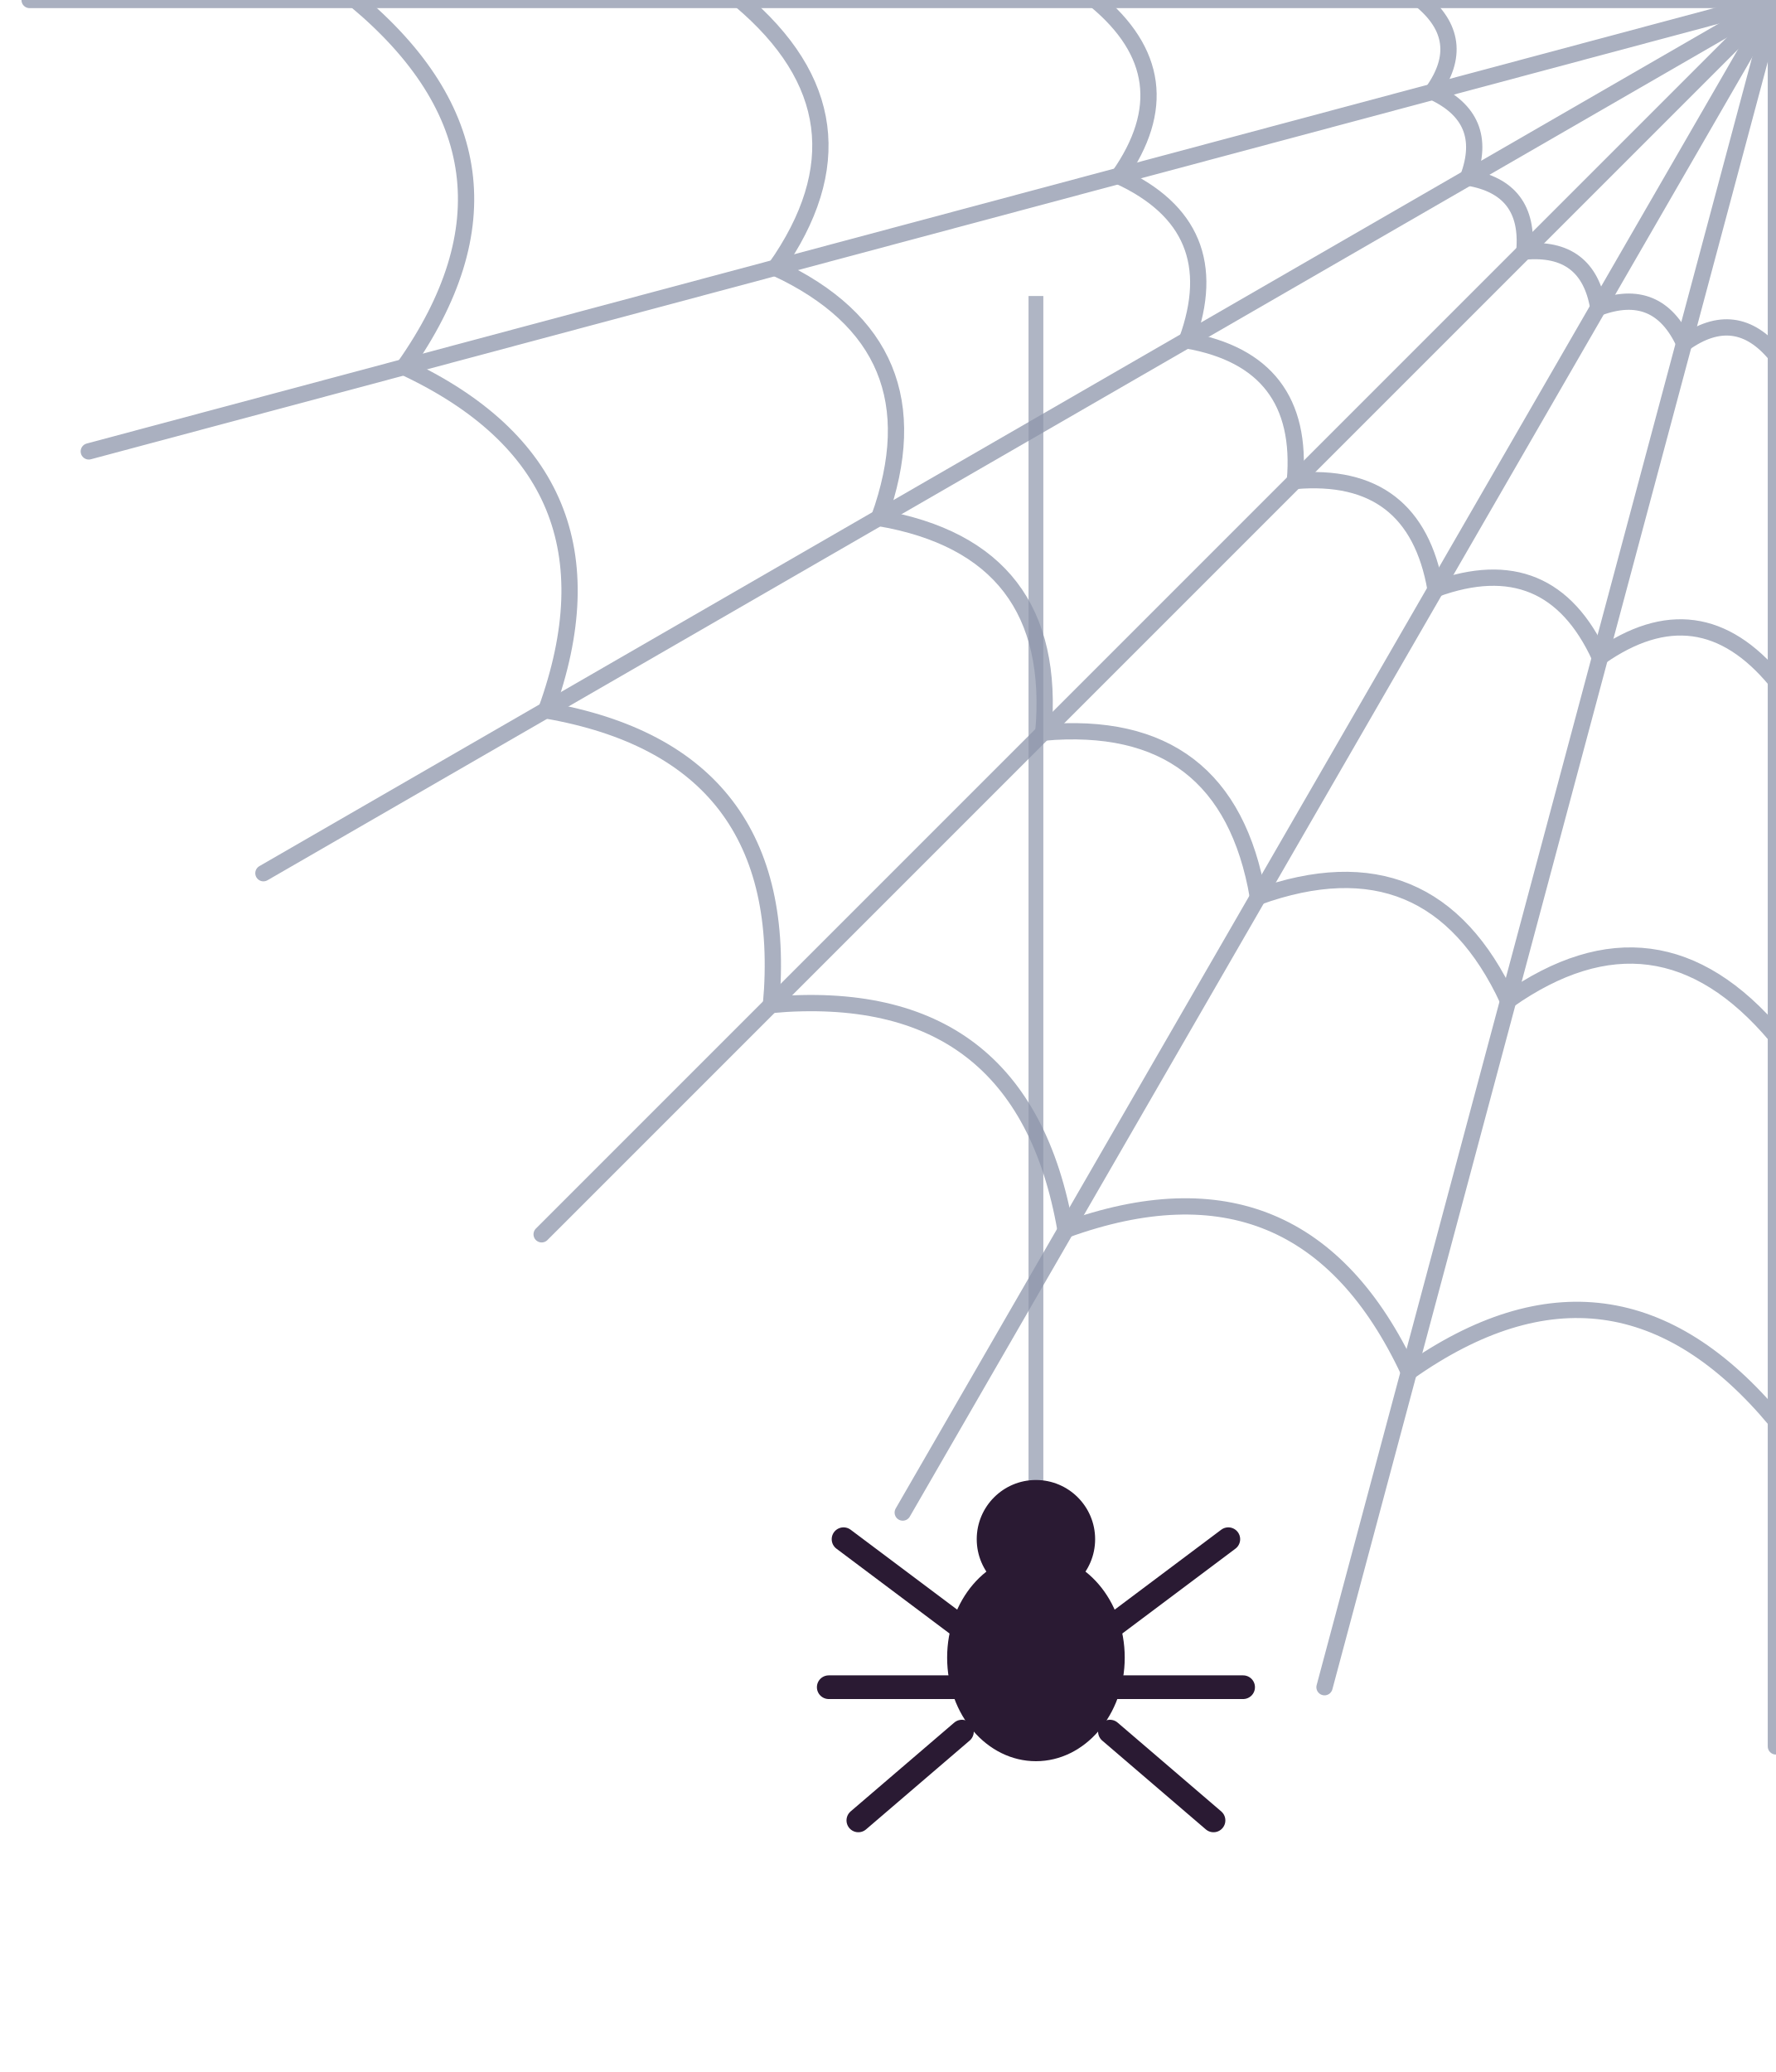
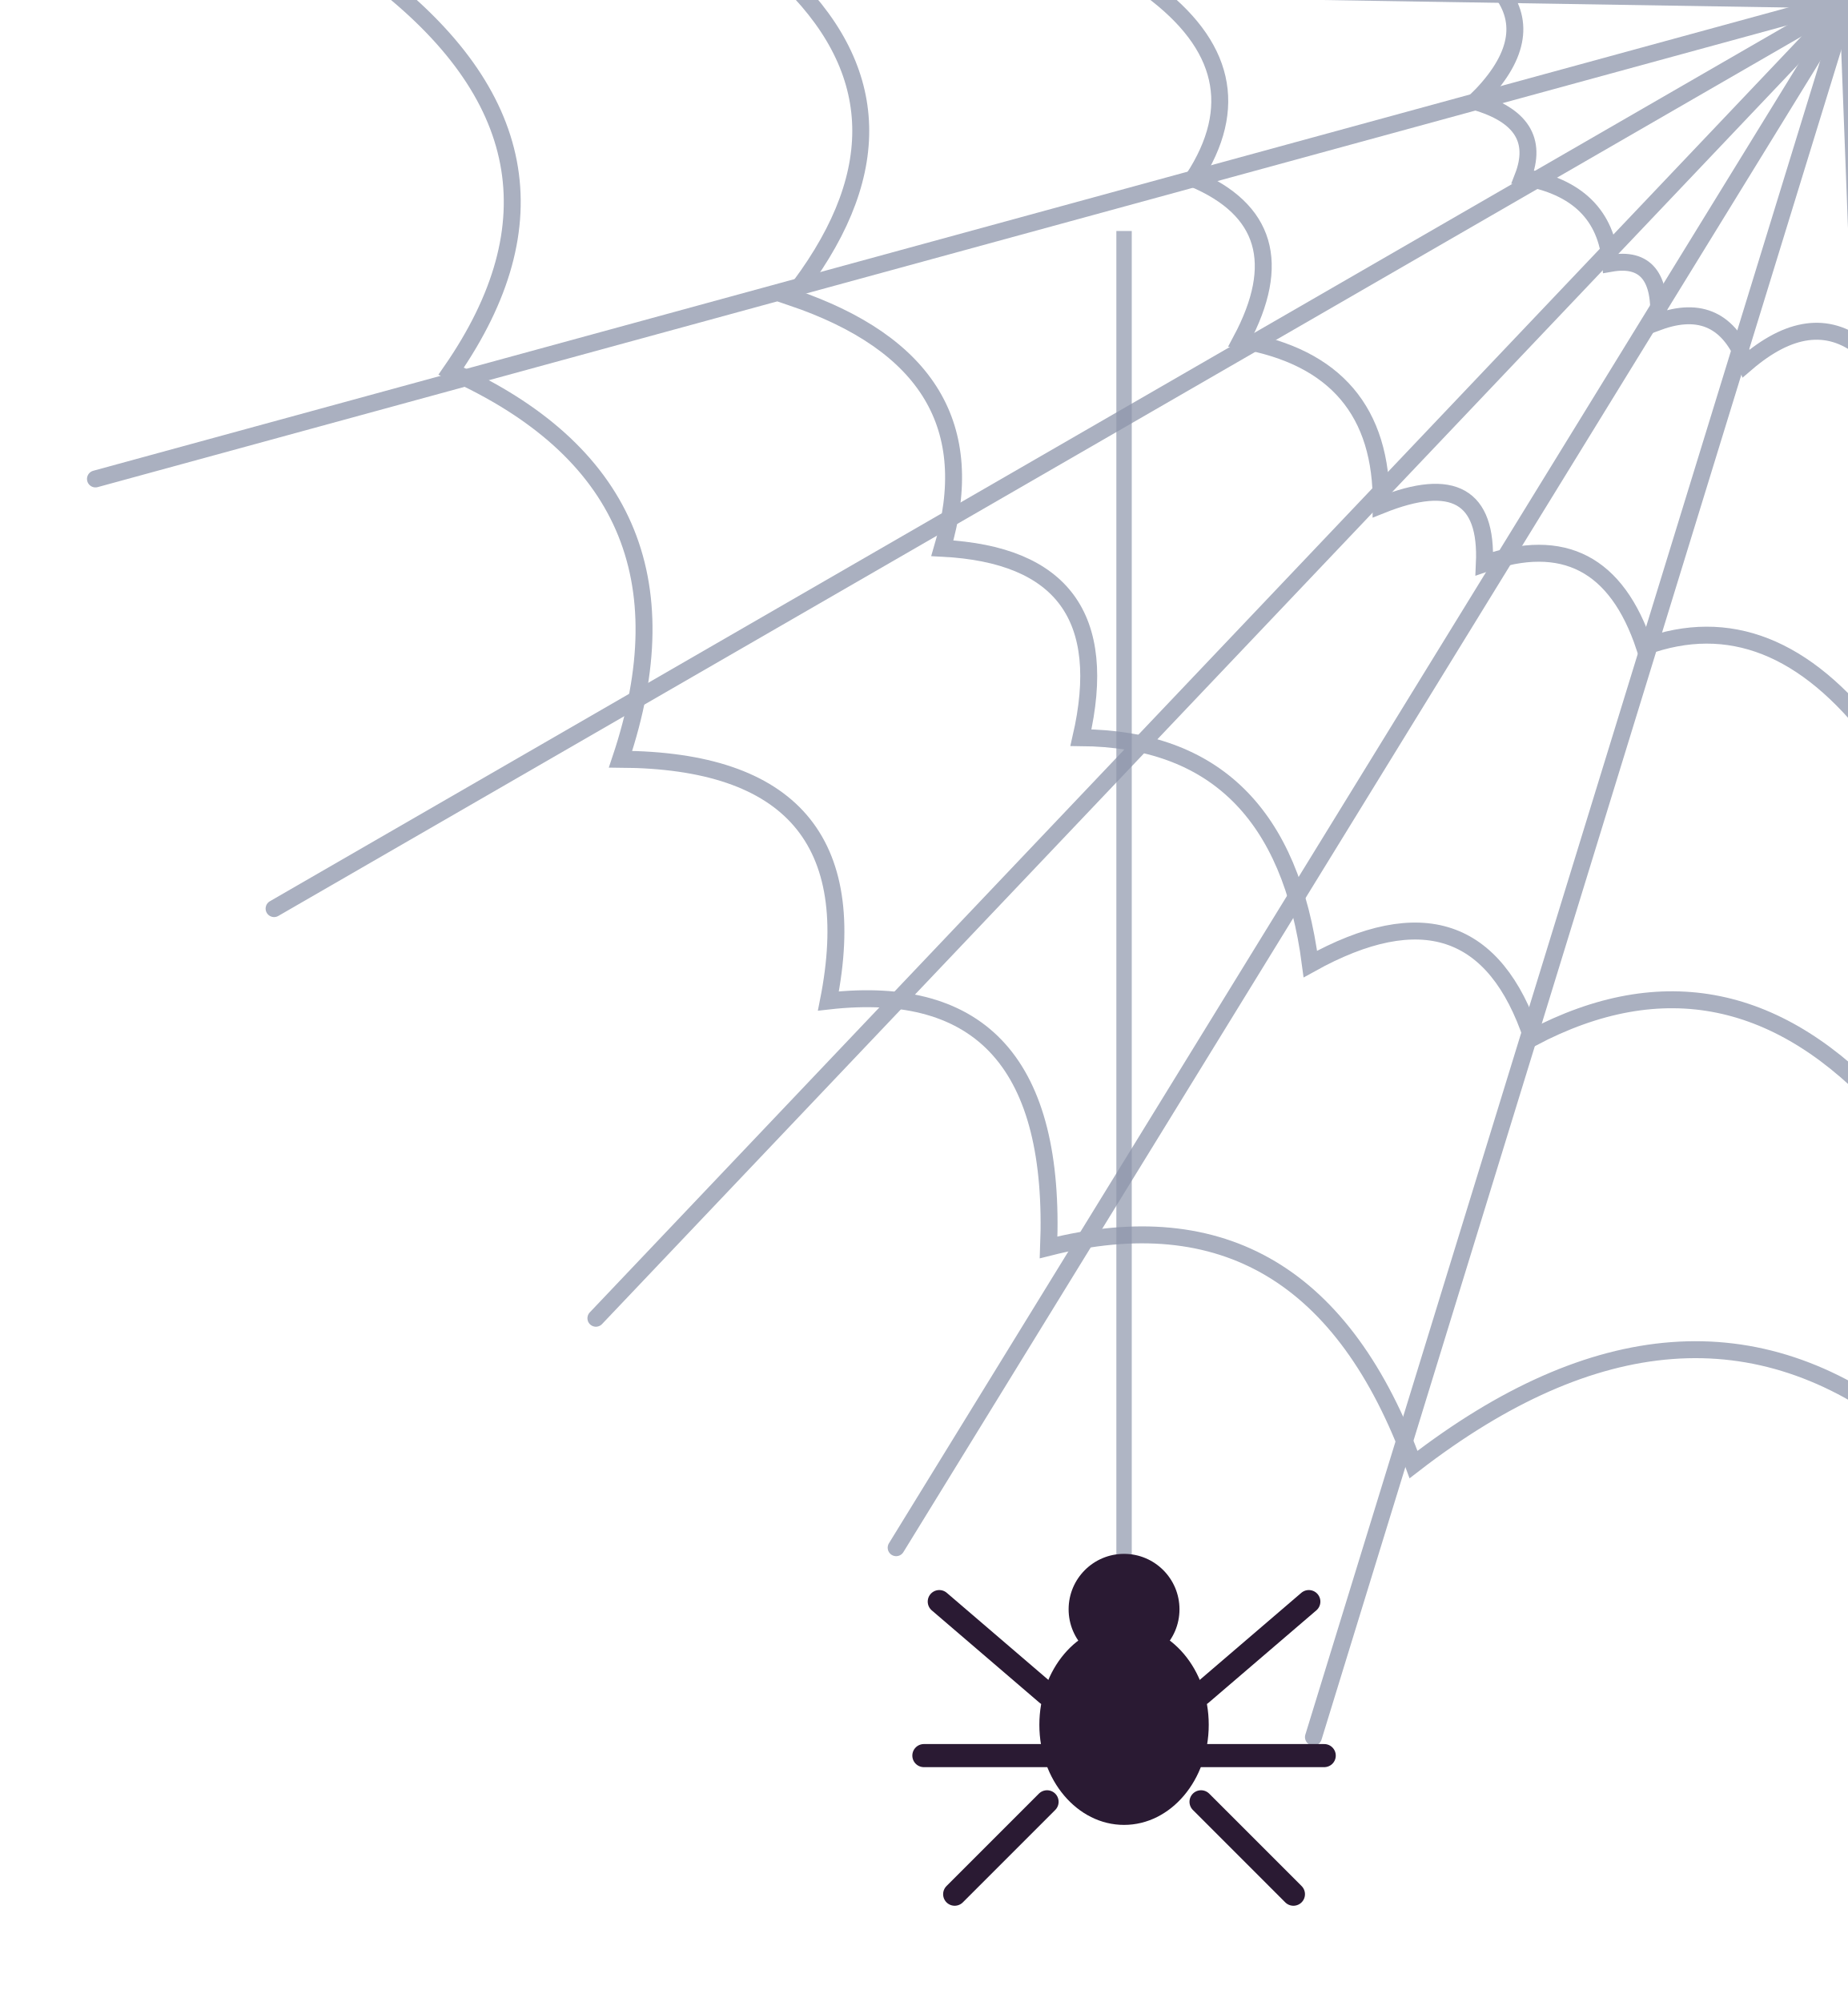
- <svg xmlns="http://www.w3.org/2000/svg" viewBox="0 0 120 140">
+ <svg xmlns="http://www.w3.org/2000/svg" viewBox="0 0 120 130">
  <g fill="none" stroke="#8d96ab" stroke-width="1.1" stroke-linecap="round" opacity=".75">
-     <line x1="120" y1="0" x2="120.0" y2="118.0" />
-     <line x1="120" y1="0" x2="89.5" y2="114.0" />
-     <line x1="120" y1="0" x2="61.0" y2="102.2" />
-     <line x1="120" y1="0" x2="36.6" y2="83.4" />
+     <line x1="120" y1="0" x2="124.5" y2="117.9" />
+     <line x1="120" y1="0" x2="85.3" y2="112.8" />
+     <line x1="120" y1="0" x2="58.2" y2="100.5" />
+     <line x1="120" y1="0" x2="38.7" y2="85.6" />
    <line x1="120" y1="0" x2="17.8" y2="59.0" />
-     <line x1="120" y1="0" x2="6.0" y2="30.5" />
-     <line x1="120" y1="0" x2="2.0" y2="0.0" />
-     <path d="M120.0 24.0Q117.3 20.7 113.8 23.2Q112.0 19.3 108.0 20.8Q107.3 16.6 103.0 17.0Q103.4 12.7 99.2 12.0Q100.7 8.0 96.8 6.2Q99.3 2.7 96.0 0.0" />
-     <path d="M120.0 46.0Q114.8 39.7 108.1 44.4Q104.7 37.0 97.0 39.8Q95.6 31.8 87.5 32.5Q88.2 24.4 80.2 23.0Q83.0 15.3 75.6 11.9Q80.3 5.2 74.0 0.0" />
-     <path d="M120.0 70.0Q112.0 60.5 101.9 67.6Q96.7 56.4 85.0 60.6Q82.9 48.4 70.5 49.5Q71.6 37.1 59.4 35.0Q63.6 23.3 52.4 18.1Q59.5 8.0 50.0 0.0" />
-     <path d="M120.0 96.0Q109.1 82.9 95.2 92.7Q88.0 77.3 72.0 83.1Q69.1 66.4 52.1 67.9Q53.6 50.9 36.9 48.0Q42.7 32.0 27.3 24.8Q37.1 10.9 24.0 0.0" />
+     <line x1="120" y1="0" x2="6.2" y2="31.1" />
+     <line x1="120" y1="0" x2="2.0" y2="-1.9" />
+     <path d="M120.9 22.6Q117.6 20.0 113.4 23.6Q111.8 19.4 107.7 20.9Q108.0 16.5 104.6 17.1Q104.2 12.4 98.9 11.5Q100.3 7.9 95.8 6.6Q99.8 2.7 97.6 -0.4" />
+     <path d="M121.8 47.9Q115.0 39.0 106.8 42.0Q104.1 33.9 96.4 36.6Q96.7 30.0 89.7 32.8Q89.8 23.7 80.6 22.1Q84.6 14.6 77.5 11.6Q82.0 4.7 74.7 -0.7" />
+     <path d="M122.5 72.1Q112.2 60.7 99.5 67.4Q95.9 56.6 85.1 62.6Q83.2 48.0 70.2 47.9Q72.9 36.2 61.2 35.6Q64.7 23.8 51.4 19.3Q60.4 7.9 51.4 -1.1" />
+     <path d="M123.7 92.7Q109.4 81.5 91.8 95.1Q85.1 76.7 68.1 81.0Q68.8 63.3 53.8 65.0Q56.9 49.4 40.3 49.3Q46.2 31.7 29.3 24.1Q39.2 9.8 24.4 -1.5" />
  </g>
-   <line x1="70" y1="20" x2="70" y2="104" stroke="#8d96ab" stroke-width="1" opacity=".7" />
-   <g transform="translate(70 112)" fill="#2a1a33">
-     <ellipse rx="6" ry="7" />
-     <circle cy="-8" r="4" />
-     <path d="M-5-2-13-8M-5 2-14 2M-5 5-12 11M5-2 13-8M5 2 14 2M5 5 12 11" stroke="#2a1a33" stroke-width="1.6" stroke-linecap="round" />
+   <line x1="73" y1="15" x2="73" y2="104" stroke="#8d96ab" stroke-width="1" opacity=".7" />
+   <g transform="translate(73 112)" fill="#2a1a33">
+     <ellipse rx="5.5" ry="6.5" />
+     <circle cy="-7.5" r="3.6" />
+     <path d="M-5-2-12-8M-5 2-13 2M-5 5-11 11M5-2 12-8M5 2 13 2M5 5 11 11" stroke="#2a1a33" stroke-width="1.5" stroke-linecap="round" />
  </g>
</svg>
